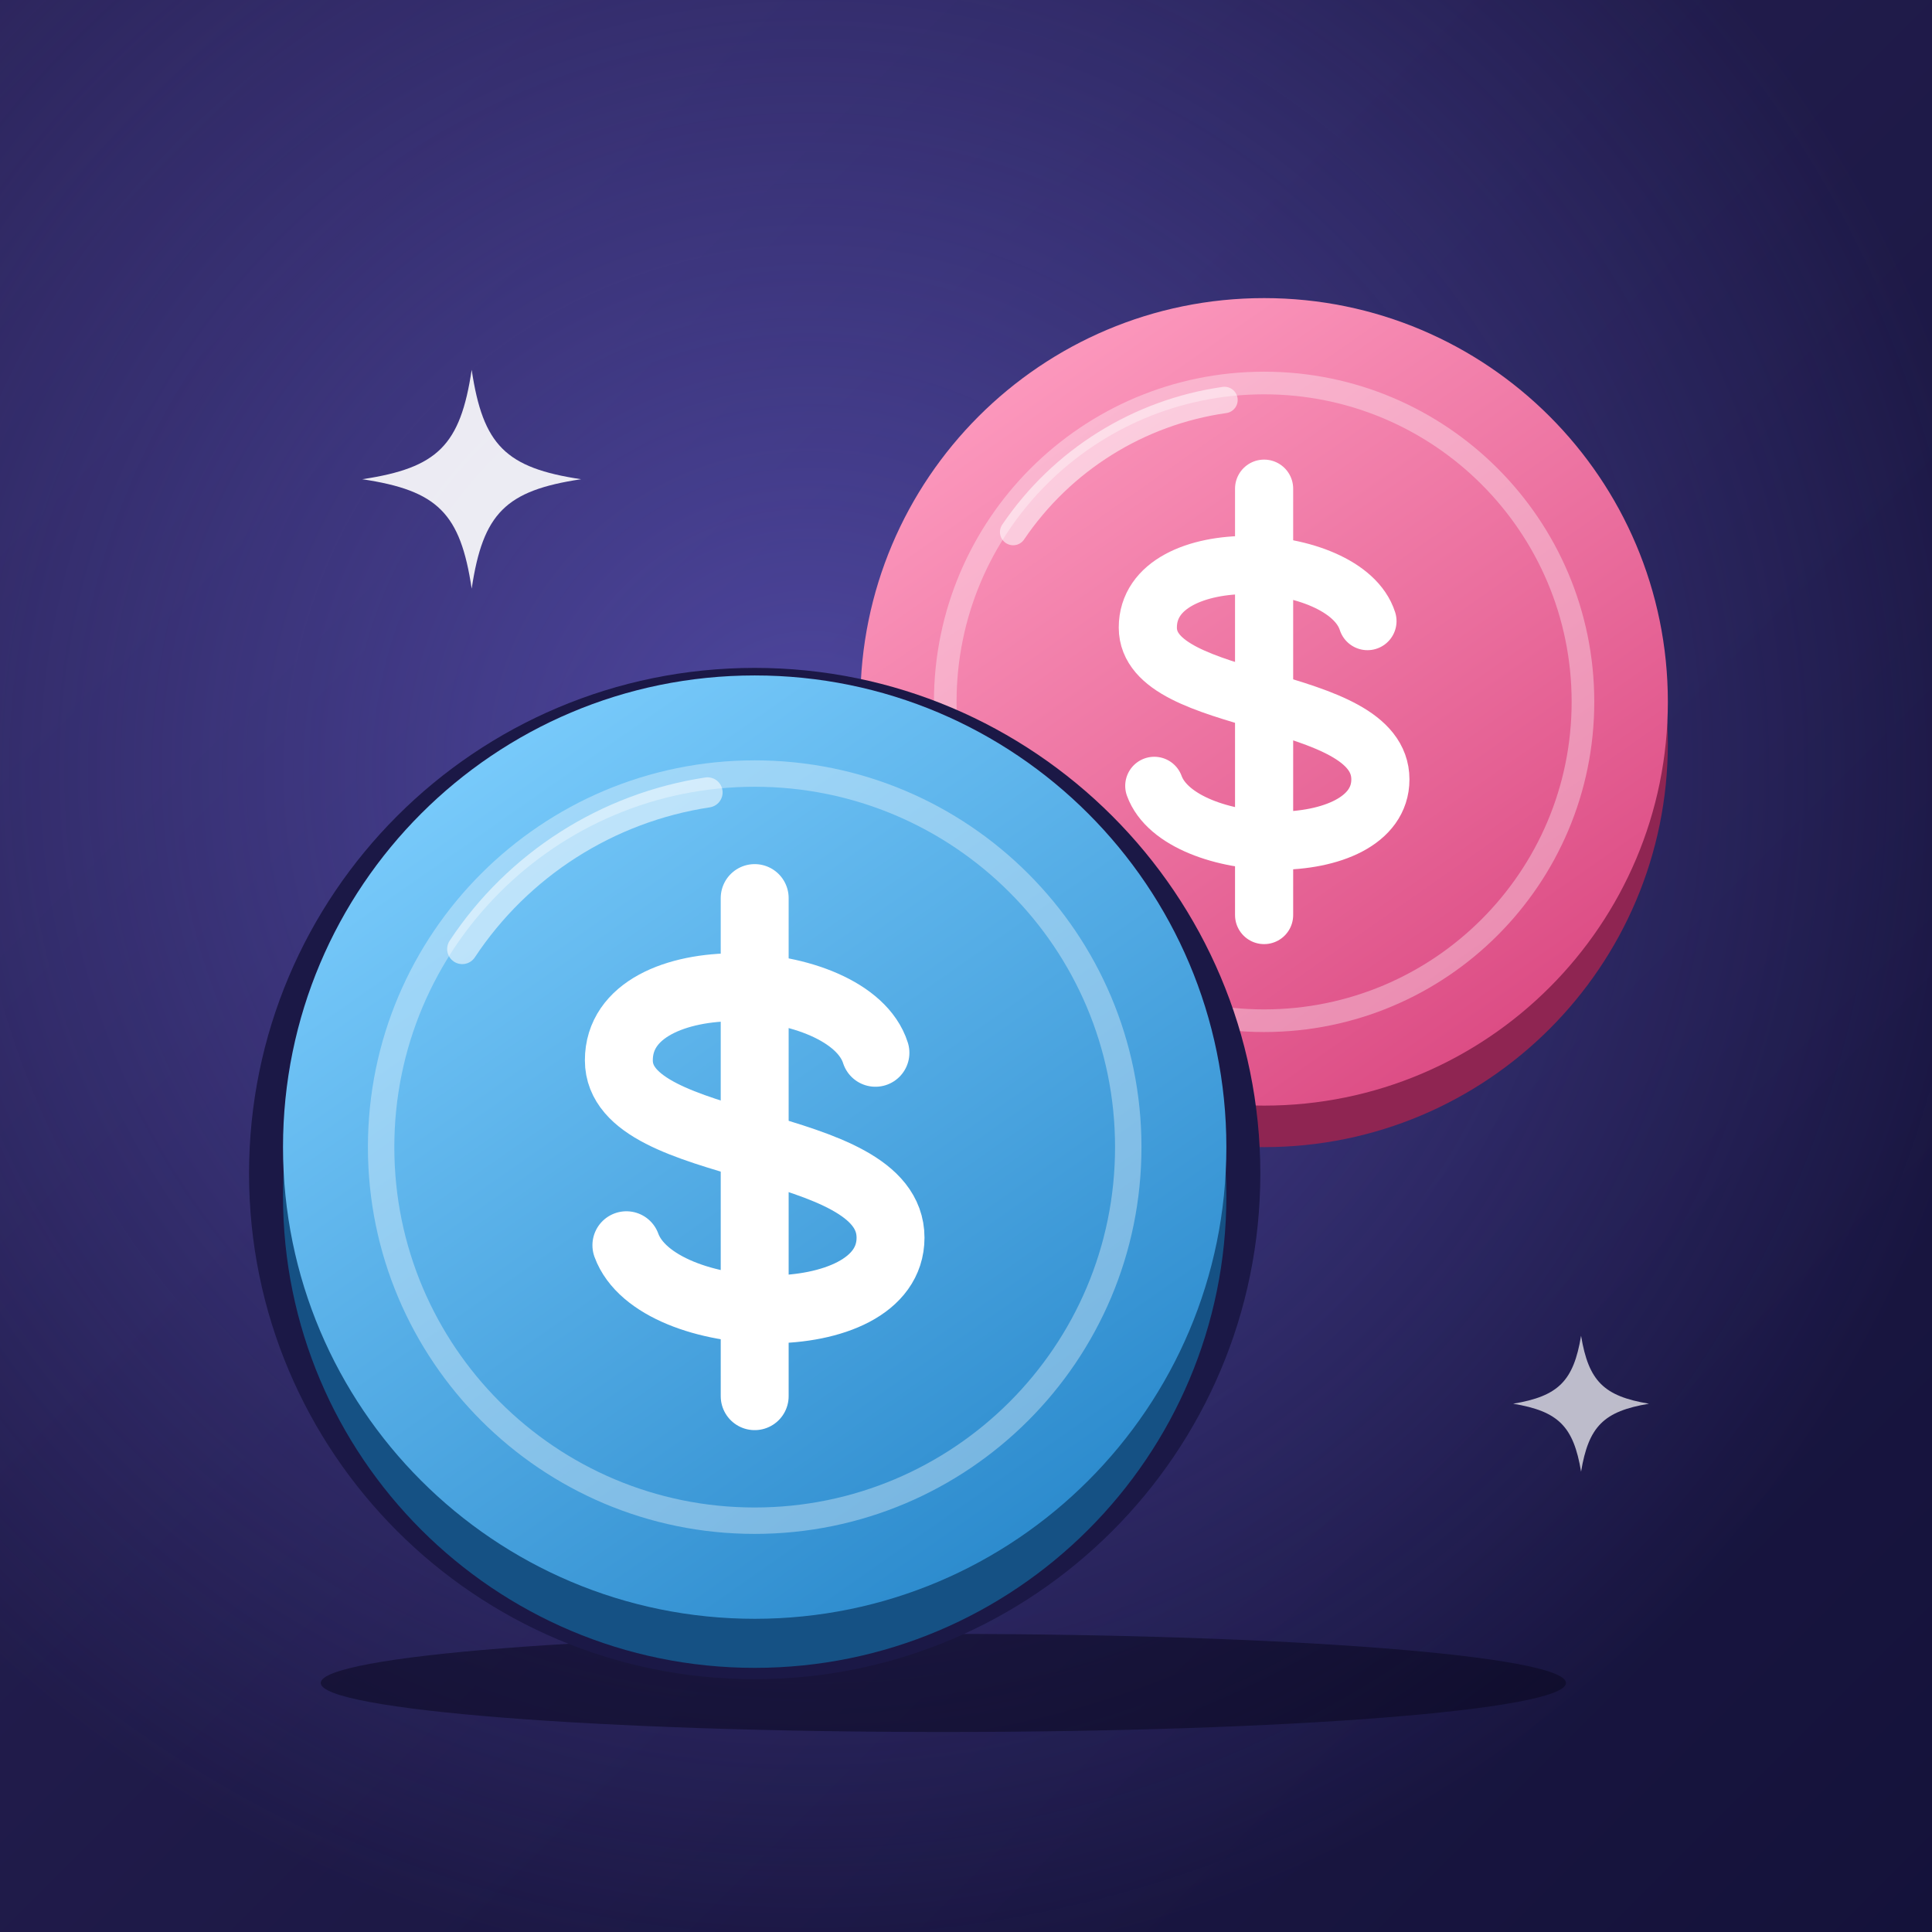
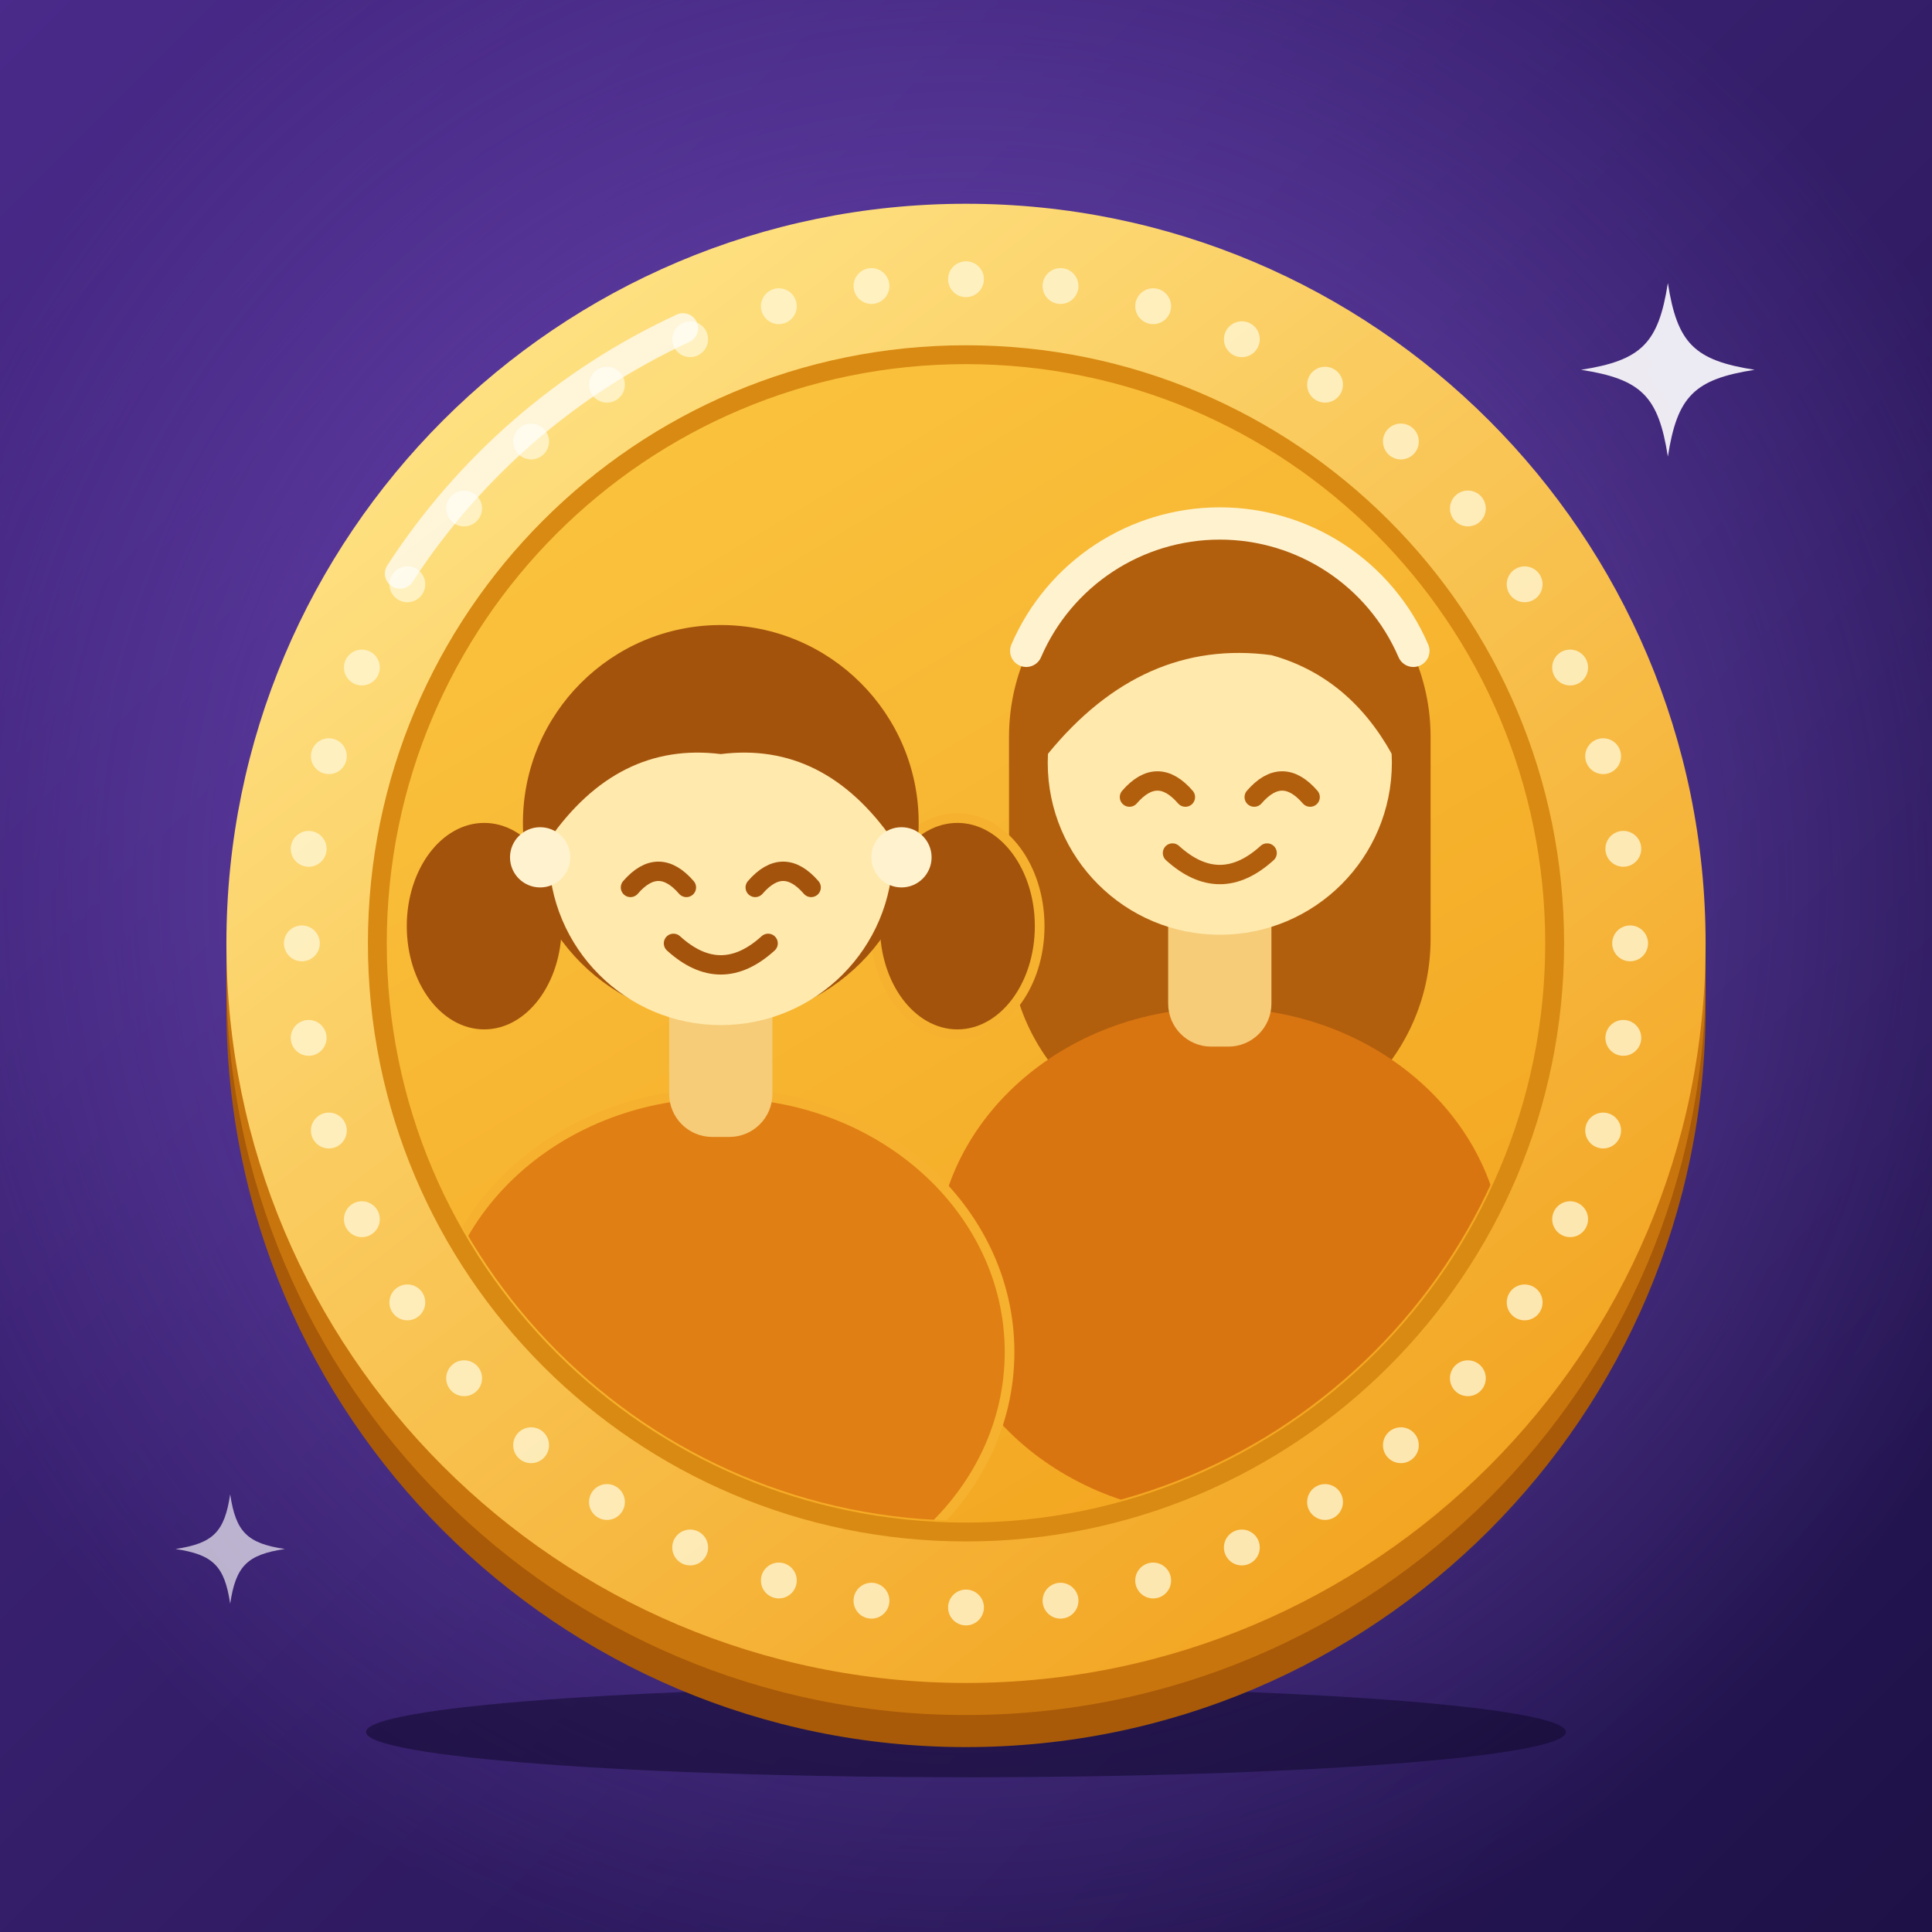
<svg xmlns="http://www.w3.org/2000/svg" viewBox="0 0 1024 1024" width="1024" height="1024">
  <defs>
    <linearGradient id="bg" x1="0" y1="0" x2="1" y2="1">
-       <stop offset="0" stop-color="#2a2358" />
-       <stop offset="1" stop-color="#14123a" />
+       <stop offset="0" stop-color="#4a2a8a" />
+       <stop offset="1" stop-color="#1d1147" />
    </linearGradient>
-     <radialGradient id="glow" cx="42%" cy="40%" r="62%">
-       <stop offset="0" stop-color="#6c63d6" stop-opacity="0.6" />
-       <stop offset="1" stop-color="#6c63d6" stop-opacity="0" />
+     <radialGradient id="glow" cx="50%" cy="46%" r="58%">
+       <stop offset="0" stop-color="#9a6bf0" stop-opacity="0.65" />
+       <stop offset="1" stop-color="#9a6bf0" stop-opacity="0" />
    </radialGradient>
-     <linearGradient id="pink" x1="0.15" y1="0" x2="0.85" y2="1">
-       <stop offset="0" stop-color="#ff9fc2" />
-       <stop offset="1" stop-color="#d9457f" />
+     <linearGradient id="rim" x1="0.15" y1="0.05" x2="0.85" y2="0.95">
+       <stop offset="0" stop-color="#ffe588" />
+       <stop offset="1" stop-color="#f2a11b" />
    </linearGradient>
-     <linearGradient id="blue" x1="0.15" y1="0" x2="0.85" y2="1">
-       <stop offset="0" stop-color="#7fd0ff" />
-       <stop offset="1" stop-color="#2585c9" />
+     <linearGradient id="field" x1="0.2" y1="0" x2="0.8" y2="1">
+       <stop offset="0" stop-color="#fbc440" />
+       <stop offset="1" stop-color="#f3a51f" />
    </linearGradient>
+     <clipPath id="fieldclip">
+       <circle cx="512" cy="500" r="306" />
+     </clipPath>
+     <clipPath id="rr">
+       <rect width="1024" height="1024" rx="232" />
+     </clipPath>
  </defs>
  <rect width="1024" height="1024" fill="url(#bg)" />
  <rect width="1024" height="1024" fill="url(#glow)" />
-   <ellipse cx="500" cy="892" rx="330" ry="26" fill="#07061c" opacity="0.5" />
-   <g transform="translate(670 372)">
-     <circle cx="0" cy="22" r="214" fill="#8f2552" />
-     <circle r="214" fill="url(#pink)" />
-     <circle r="169" fill="none" stroke="#ffffff" stroke-opacity="0.34" stroke-width="12" />
-     <path d="M -133 -90 A 163 163 0 0 1 -21 -160" fill="none" stroke="#ffffff" stroke-opacity="0.55" stroke-width="14" stroke-linecap="round" />
-     <g transform="scale(0.856)" fill="none" stroke="#ffffff" stroke-width="36" stroke-linecap="round" stroke-linejoin="round">
-       <path d="M 64 -50 C 50 -94 -72 -100 -72 -46 C -72 4 72 -6 72 48 C 72 100 -52 96 -68 52" />
-       <path d="M 0 -132 V 132" />
+   <ellipse cx="512" cy="918" rx="318" ry="24" fill="#0c0626" opacity="0.5" />
+   <circle cx="512" cy="534" r="392" fill="#a85a08" />
+   <circle cx="512" cy="517" r="392" fill="#c9750d" />
+   <circle cx="512" cy="500" r="392" fill="url(#rim)" />
+   <g fill="#fff6d2" opacity="0.8">
+     <circle cx="864.0" cy="500.0" r="9.5" />
+     <circle cx="860.4" cy="550.1" r="9.5" />
+     <circle cx="849.7" cy="599.2" r="9.5" />
+     <circle cx="832.2" cy="646.2" r="9.5" />
+     <circle cx="808.1" cy="690.3" r="9.5" />
+     <circle cx="778.0" cy="730.5" r="9.5" />
+     <circle cx="742.5" cy="766.0" r="9.5" />
+     <circle cx="702.3" cy="796.1" r="9.5" />
+     <circle cx="658.2" cy="820.2" r="9.5" />
+     <circle cx="611.2" cy="837.7" r="9.5" />
+     <circle cx="562.1" cy="848.4" r="9.5" />
+     <circle cx="512.0" cy="852.0" r="9.5" />
+     <circle cx="461.9" cy="848.4" r="9.5" />
+     <circle cx="412.8" cy="837.7" r="9.5" />
+     <circle cx="365.8" cy="820.2" r="9.5" />
+     <circle cx="321.7" cy="796.1" r="9.5" />
+     <circle cx="281.5" cy="766.0" r="9.5" />
+     <circle cx="246.0" cy="730.5" r="9.5" />
+     <circle cx="215.9" cy="690.3" r="9.5" />
+     <circle cx="191.8" cy="646.2" r="9.5" />
+     <circle cx="174.3" cy="599.2" r="9.5" />
+     <circle cx="163.6" cy="550.1" r="9.5" />
+     <circle cx="160.0" cy="500.0" r="9.5" />
+     <circle cx="163.6" cy="449.9" r="9.5" />
+     <circle cx="174.3" cy="400.8" r="9.5" />
+     <circle cx="191.8" cy="353.8" r="9.5" />
+     <circle cx="215.9" cy="309.7" r="9.5" />
+     <circle cx="246.0" cy="269.5" r="9.5" />
+     <circle cx="281.5" cy="234.0" r="9.5" />
+     <circle cx="321.7" cy="203.9" r="9.5" />
+     <circle cx="365.8" cy="179.8" r="9.5" />
+     <circle cx="412.8" cy="162.3" r="9.5" />
+     <circle cx="461.9" cy="151.6" r="9.5" />
+     <circle cx="512.0" cy="148.0" r="9.5" />
+     <circle cx="562.1" cy="151.6" r="9.5" />
+     <circle cx="611.2" cy="162.3" r="9.5" />
+     <circle cx="658.2" cy="179.8" r="9.5" />
+     <circle cx="702.3" cy="203.9" r="9.5" />
+     <circle cx="742.5" cy="234.0" r="9.5" />
+     <circle cx="778.0" cy="269.5" r="9.5" />
+     <circle cx="808.1" cy="309.7" r="9.5" />
+     <circle cx="832.2" cy="353.8" r="9.5" />
+     <circle cx="849.7" cy="400.8" r="9.5" />
+     <circle cx="860.4" cy="449.9" r="9.5" />
+   </g>
+   <circle cx="512" cy="500" r="312" fill="url(#field)" stroke="#d98a12" stroke-width="10" />
+   <g clip-path="url(#fieldclip)">
+     <g transform="translate(512 500) scale(1.14) translate(-512 -562)">
+       <g>
+         <rect x="532" y="370" width="196" height="286" rx="96" fill="#b25f0d" />
+         <ellipse cx="630" cy="710" rx="132" ry="118" fill="#d97511" />
+         <rect x="606" y="528" width="48" height="82" rx="20" fill="#f6cc78" />
+         <circle cx="630" cy="478" r="80" fill="#ffe9ad" />
+         <path d="M 550 474 A 80 80 0 0 1 710 474 Q 690 438 654 428 Q 594 420 550 474 Z" fill="#b25f0d" />
+         <path d="M 540 426 A 98 98 0 0 1 720 426" fill="none" stroke="#fff3cf" stroke-width="15" stroke-linecap="round" />
+         <g fill="none" stroke="#b25f0d" stroke-width="9" stroke-linecap="round">
+           <path d="M 588 494 q 13 -15 26 0" />
+           <path d="M 646 494 q 13 -15 26 0" />
+           <path d="M 608 520 q 22 20 44 0" />
+         </g>
+       </g>
+       <g>
+         <ellipse cx="288" cy="554" rx="36" ry="48" fill="#a4530c" />
+         <ellipse cx="508" cy="554" rx="36" ry="48" fill="#a4530c" stroke="#f6b12e" stroke-width="9" paint-order="stroke" />
+         <circle cx="398" cy="506" r="92" fill="#a4530c" />
+         <ellipse cx="398" cy="752" rx="132" ry="118" fill="#e07f14" stroke="#f6b12e" stroke-width="9" paint-order="stroke" />
+         <rect x="374" y="570" width="48" height="82" rx="20" fill="#f6cc78" />
+         <circle cx="398" cy="520" r="80" fill="#ffe9ad" />
+         <path d="M 318 514 A 80 80 0 0 1 478 514 Q 446 468 398 474 Q 350 468 318 514 Z" fill="#a4530c" />
+         <circle cx="314" cy="522" r="14" fill="#fff3cf" />
+         <circle cx="482" cy="522" r="14" fill="#fff3cf" />
+         <g fill="none" stroke="#a4530c" stroke-width="9" stroke-linecap="round">
+           <path d="M 356 536 q 13 -15 26 0" />
+           <path d="M 414 536 q 13 -15 26 0" />
+           <path d="M 376 562 q 22 20 44 0" />
+         </g>
+       </g>
    </g>
  </g>
-   <circle cx="400" cy="622" r="268" fill="#1b1846" />
-   <g transform="translate(400 608)">
-     <circle cx="0" cy="26" r="250" fill="#155184" />
-     <circle r="250" fill="url(#blue)" />
-     <circle r="198" fill="none" stroke="#ffffff" stroke-opacity="0.34" stroke-width="14" />
-     <path d="M -155 -105 A 190 190 0 0 1 -25 -188" fill="none" stroke="#ffffff" stroke-opacity="0.55" stroke-width="16" stroke-linecap="round" />
-     <g transform="scale(1.000)" fill="none" stroke="#ffffff" stroke-width="36" stroke-linecap="round" stroke-linejoin="round">
-       <path d="M 64 -50 C 50 -94 -72 -100 -72 -46 C -72 4 72 -6 72 48 C 72 100 -52 96 -68 52" />
-       <path d="M 0 -132 V 132" />
-     </g>
-   </g>
-   <path d="M 250 196 C 256 236 268 248 308 254 C 268 260 256 272 250 312 C 244 272 232 260 192 254 C 232 248 244 236 250 196 Z" fill="#ffffff" opacity="0.9" />
-   <path d="M 838 708 C 842 732 850 740 874 744 C 850 748 842 756 838 780 C 834 756 826 748 802 744 C 826 740 834 732 838 708 Z" fill="#ffffff" opacity="0.7" />
+   <path d="M 884 150 C 889 182 898 191 930 196 C 898 201 889 210 884 242 C 879 210 870 201 838 196 C 870 191 879 182 884 150 Z" fill="#ffffff" opacity="0.9" />
+   <path d="M 122 792 C 125 812 131 818 151 821 C 131 824 125 830 122 850 C 119 830 113 824 93 821 C 113 818 119 812 122 792 Z" fill="#ffffff" opacity="0.65" />
+   <path d="M 212 304 A 358 358 0 0 1 362 174" fill="none" stroke="#ffffff" stroke-opacity="0.7" stroke-width="16" stroke-linecap="round" />
</svg>
